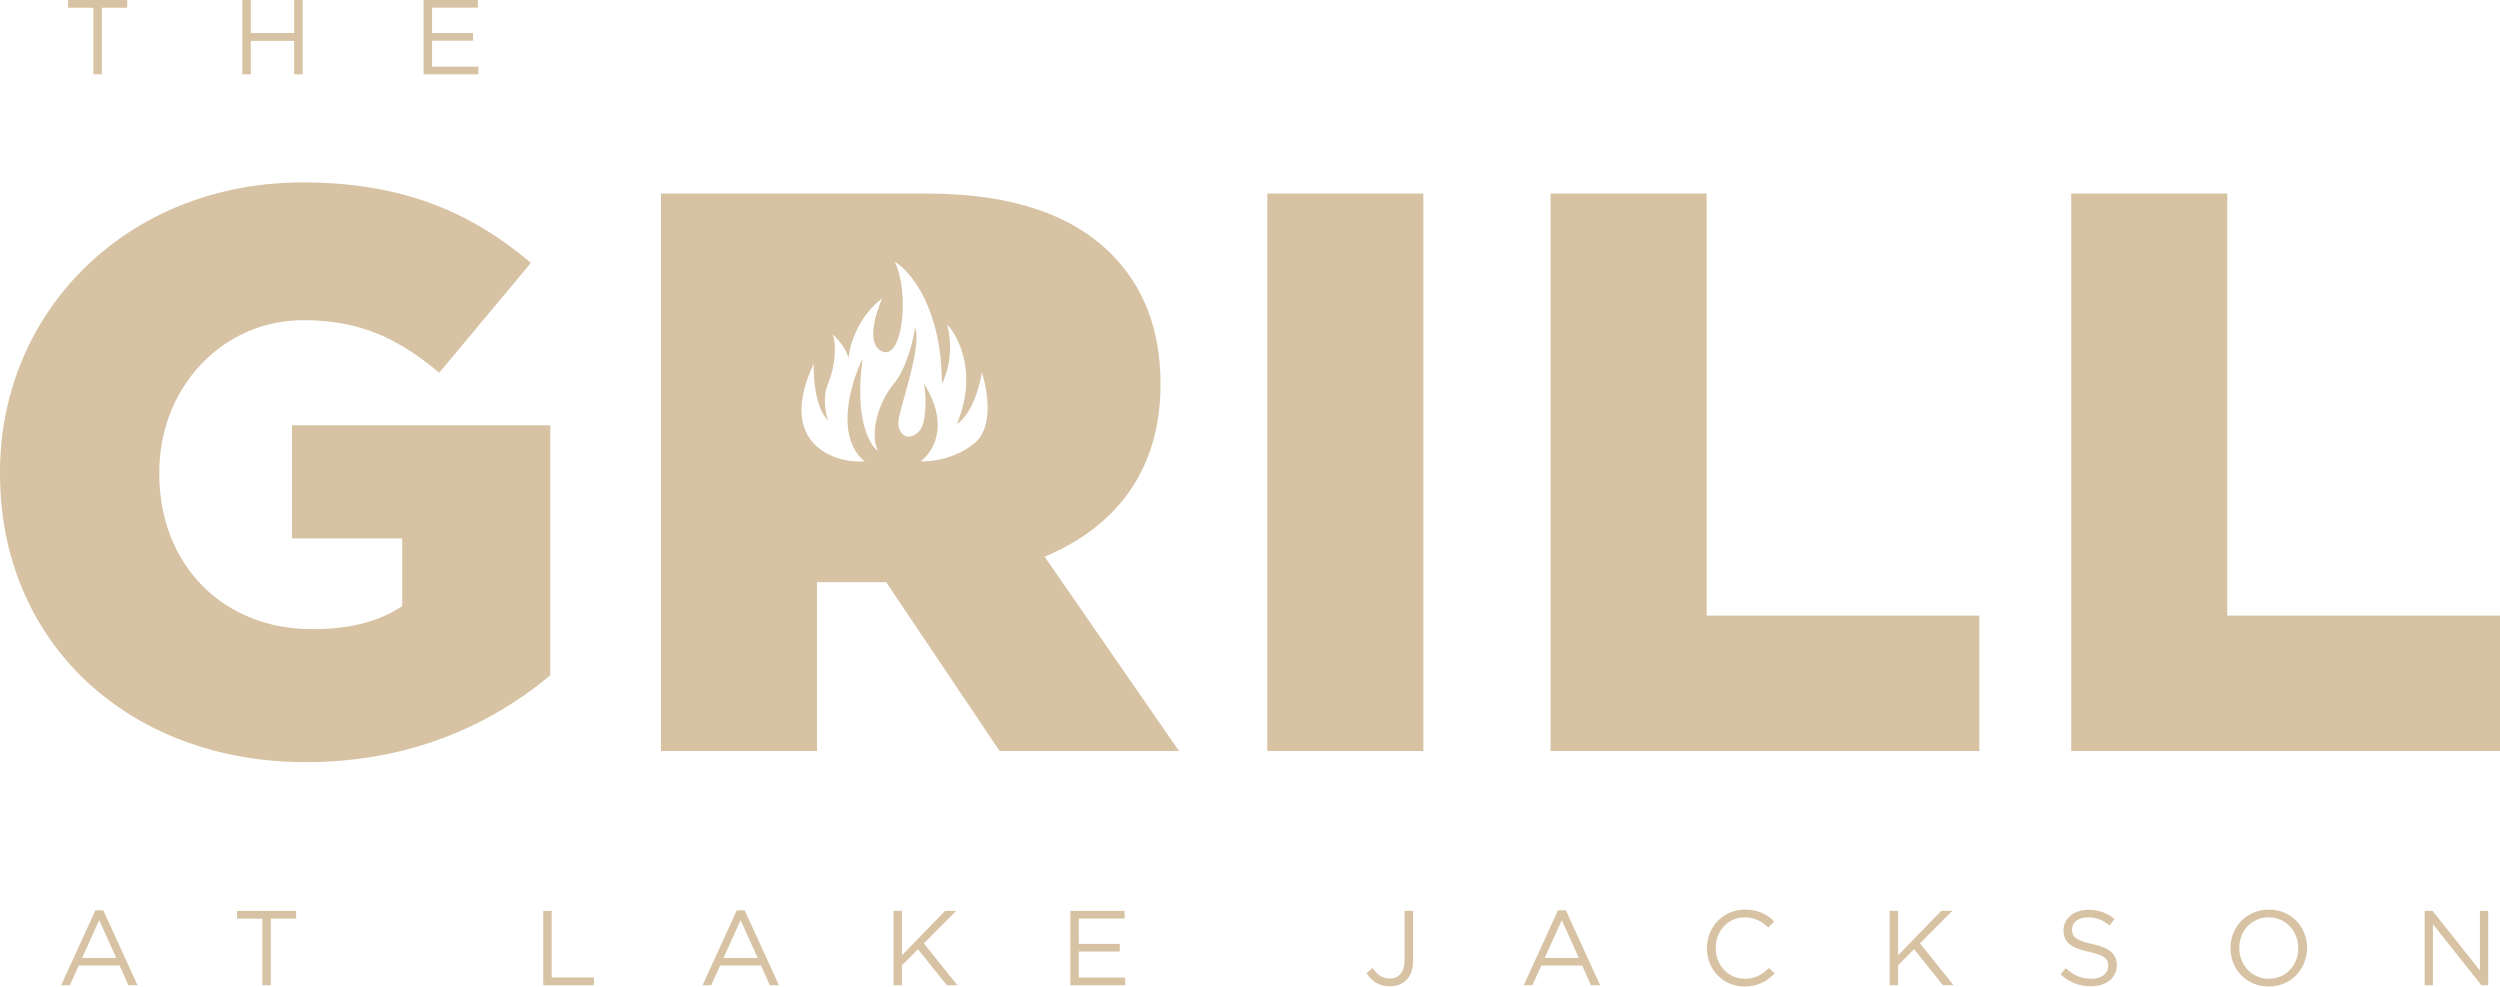
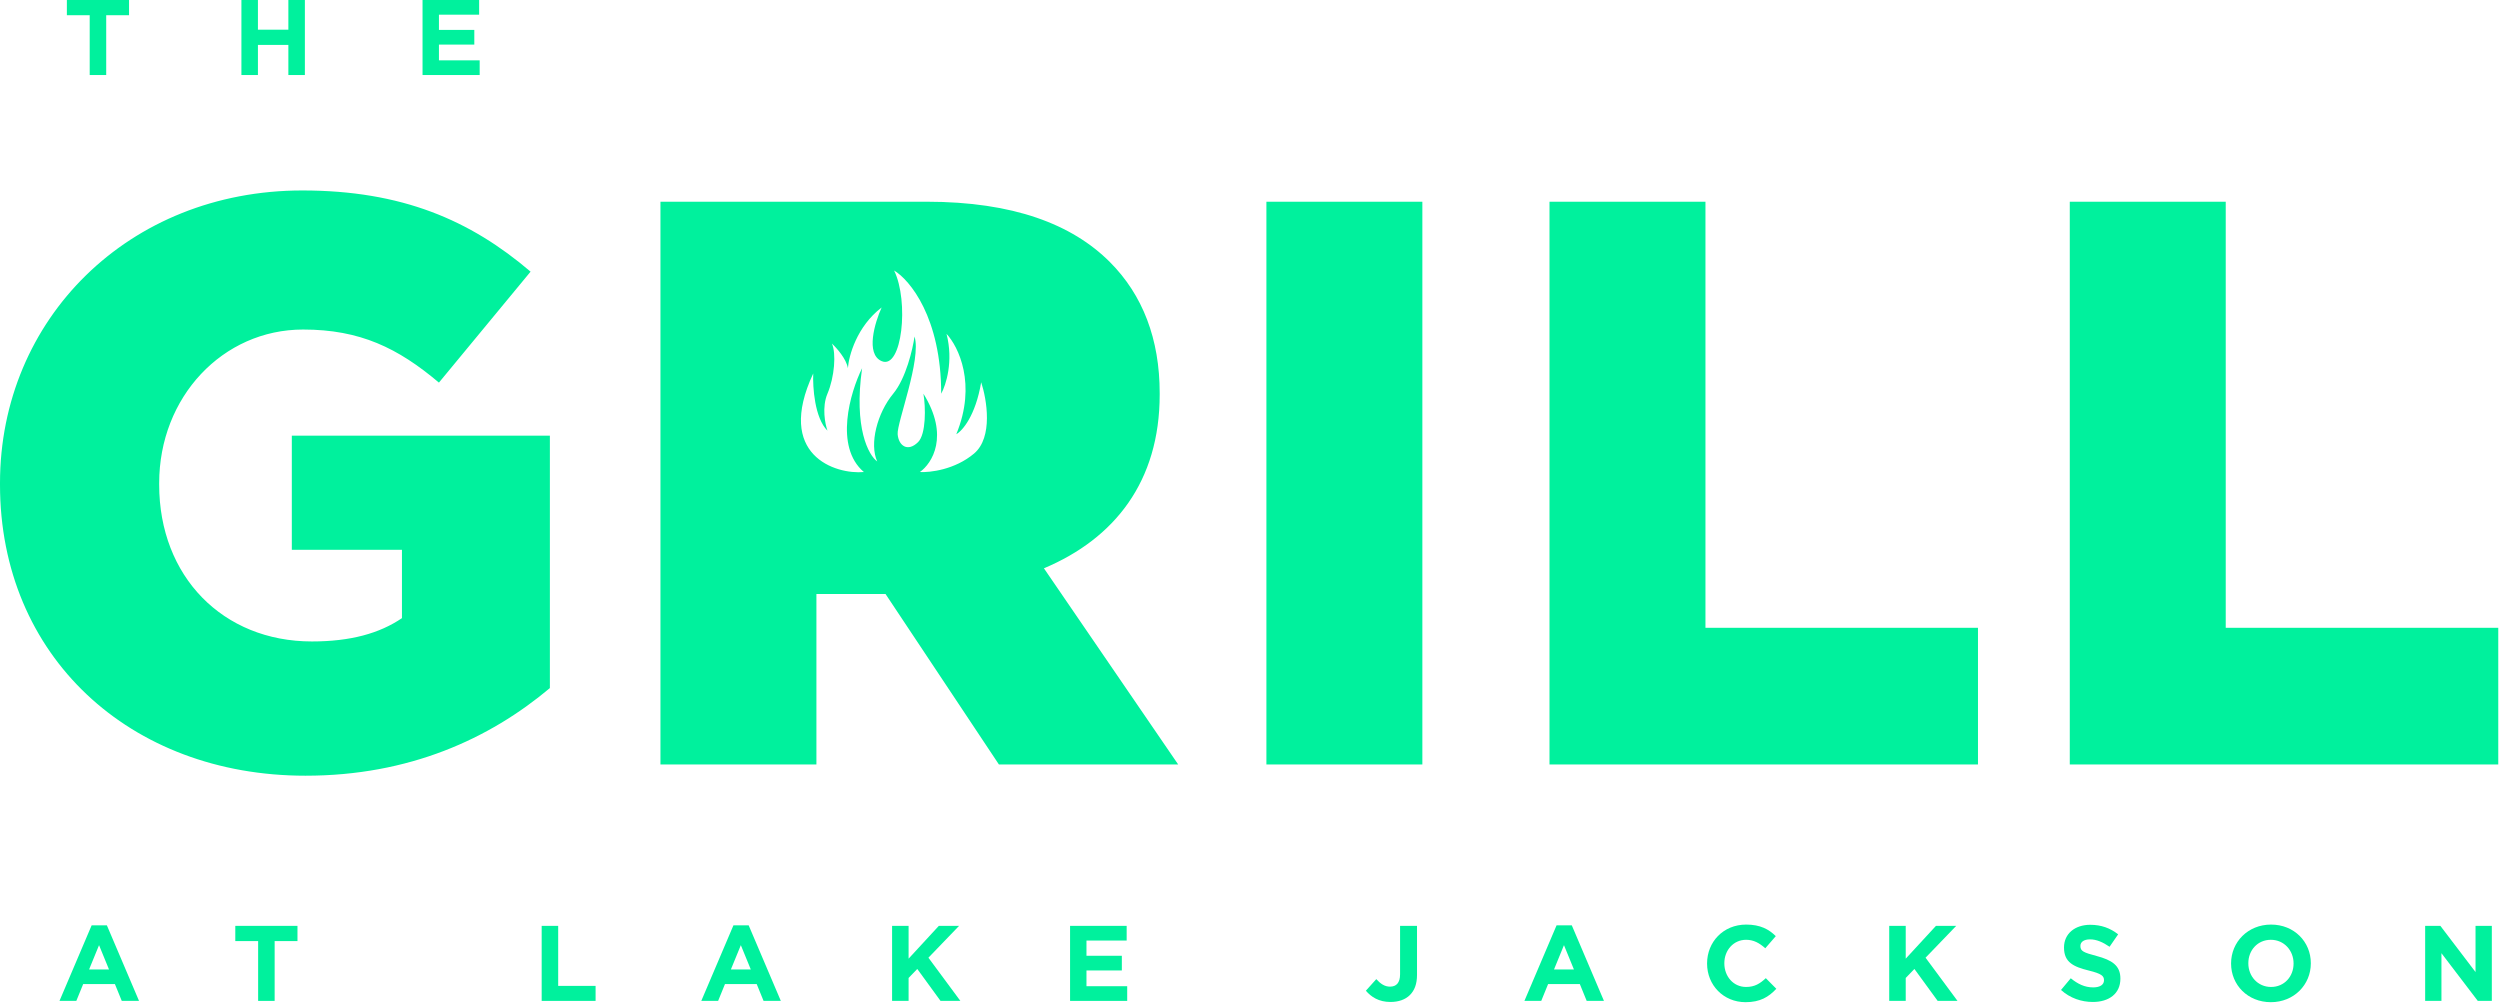
- <svg xmlns="http://www.w3.org/2000/svg" width="185" height="73" viewBox="0 0 185 73" fill="none">
-   <path d="M4.525 72.906L7.057 67.367H7.644L10.176 72.906H9.501L8.851 71.452H5.826L5.168 72.906H4.525ZM6.072 70.894H8.604L7.342 68.089L6.072 70.894Z" fill="#D7C3A4" />
-   <path d="M19.416 72.906V67.979H17.543V67.406H21.916V67.979H20.043V72.906H19.416Z" fill="#D7C3A4" />
-   <path d="M40.2 72.906V67.406H40.827V72.332H43.954V72.906H40.2Z" fill="#D7C3A4" />
-   <path d="M51.989 72.906L54.521 67.367H55.108L57.64 72.906H56.965L56.315 71.452H53.29L52.632 72.906H51.989ZM53.536 70.894H56.068L54.806 68.089L53.536 70.894Z" fill="#D7C3A4" />
-   <path d="M66.118 72.906V67.406H66.745V70.69L69.935 67.406H70.753L68.364 69.81L70.848 72.906H70.062L67.927 70.242L66.745 71.429V72.906H66.118Z" fill="#D7C3A4" />
-   <path d="M79.204 72.906V67.406H83.221V67.972H79.831V69.849H82.864V70.415H79.831V72.34H83.26V72.906H79.204Z" fill="#D7C3A4" />
-   <path d="M102.84 72.984C102.006 72.984 101.475 72.576 101.125 72.01L101.578 71.625C101.919 72.136 102.268 72.411 102.848 72.411C103.475 72.411 103.935 71.963 103.935 71.091V67.406H104.57V71.083C104.57 71.735 104.38 72.214 104.062 72.529C103.745 72.835 103.34 72.984 102.84 72.984Z" fill="#D7C3A4" />
-   <path d="M112.756 72.906L115.288 67.367H115.876L118.408 72.906H117.733L117.082 71.452H114.058L113.399 72.906H112.756ZM114.304 70.894H116.836L115.574 68.089L114.304 70.894Z" fill="#D7C3A4" />
-   <path d="M129.1 73C127.496 73 126.314 71.751 126.314 70.171V70.156C126.314 68.6 127.496 67.311 129.124 67.311C130.132 67.311 130.743 67.657 131.29 68.184L130.862 68.639C130.386 68.199 129.878 67.885 129.116 67.885C127.885 67.885 126.965 68.875 126.965 70.14V70.156C126.965 71.429 127.885 72.426 129.116 72.426C129.878 72.426 130.378 72.136 130.909 71.633L131.322 72.034C130.751 72.615 130.1 73 129.1 73Z" fill="#D7C3A4" />
-   <path d="M139.833 72.906V67.406H140.46V70.69L143.651 67.406H144.468L142.079 69.81L144.563 72.906H143.778L141.642 70.242L140.46 71.429V72.906H139.833Z" fill="#D7C3A4" />
-   <path d="M154.747 72.984C153.858 72.984 153.144 72.701 152.477 72.104L152.866 71.649C153.445 72.175 154.001 72.426 154.771 72.426C155.525 72.426 156.009 72.034 156.009 71.491V71.476C156.009 70.965 155.731 70.682 154.564 70.431C153.286 70.156 152.699 69.747 152.699 68.844V68.828C152.699 67.972 153.469 67.327 154.525 67.327C155.342 67.327 155.906 67.555 156.477 68.003L156.112 68.482C155.596 68.066 155.08 67.885 154.509 67.885C153.779 67.885 153.326 68.27 153.326 68.773V68.789C153.326 69.307 153.604 69.606 154.834 69.857C156.072 70.132 156.644 70.572 156.644 71.413V71.429C156.644 72.371 155.85 72.984 154.747 72.984Z" fill="#D7C3A4" />
-   <path d="M167.881 73C166.19 73 165.055 71.688 165.055 70.171V70.156C165.055 68.639 166.206 67.311 167.896 67.311C169.587 67.311 170.722 68.624 170.722 70.14V70.156C170.722 71.672 169.571 73 167.881 73ZM167.896 72.426C169.166 72.426 170.071 71.421 170.071 70.171V70.156C170.071 68.906 169.151 67.885 167.881 67.885C166.611 67.885 165.706 68.891 165.706 70.14V70.156C165.706 71.405 166.626 72.426 167.896 72.426Z" fill="#D7C3A4" />
-   <path d="M179.426 72.906V67.406H180.014L183.514 71.814V67.406H184.125V72.906H183.625L180.038 68.396V72.906H179.426Z" fill="#D7C3A4" />
-   <path d="M6.912 5.5V0.574H5.039V0H9.413V0.574H7.539V5.5H6.912Z" fill="#D7C3A4" />
-   <path d="M17.934 5.5V0H18.561V2.444H21.768V0H22.395V5.5H21.768V3.025H18.561V5.5H17.934Z" fill="#D7C3A4" />
-   <path d="M31.347 5.5V0H35.363V0.566H31.974V2.444H35.006V3.009H31.974V4.934H35.403V5.5H31.347Z" fill="#D7C3A4" />
-   <path d="M22.384 13.499C29.765 13.499 34.825 15.68 39.29 19.451L32.504 27.583C29.468 25.049 26.67 23.694 22.443 23.694C16.49 23.694 11.787 28.644 11.787 34.949V35.067C11.787 41.785 16.49 46.558 23.098 46.558C25.955 46.558 28.099 45.968 29.765 44.849V39.84H21.61V31.472H40.719V49.976C36.254 53.688 30.301 56.399 22.622 56.399C9.585 56.399 0 47.618 0 35.067V34.949C2.23516e-05 22.928 9.525 13.499 22.384 13.499ZM68.612 14.324C75.042 14.324 79.387 15.974 82.185 18.744C84.626 21.16 85.876 24.401 85.876 28.349V28.467C85.876 34.831 82.543 39.015 77.304 41.195L87.246 55.574H73.97L65.576 43.081H60.457V55.574H48.908V14.324H68.612ZM105.328 55.574H93.779V14.324H105.328V55.574ZM126.292 45.556H146.473V55.574H114.743V14.324H126.292V45.556ZM164.819 45.556H185V55.574H153.27V14.324H164.819V45.556ZM66.209 19.365C67.328 21.623 66.801 26.655 65.288 26.01C64.077 25.494 64.784 23.172 65.288 22.075C63.446 23.468 62.853 25.623 62.787 26.526C62.682 25.855 61.954 25.042 61.603 24.72C61.932 25.429 61.8 27.171 61.274 28.397C60.853 29.378 61.098 30.612 61.274 31.106C60.326 30.177 60.177 27.924 60.221 26.913C57.392 32.913 61.866 34.332 63.972 34.138C61.761 32.28 62.963 28.289 63.84 26.526C63.209 30.913 64.323 32.913 64.959 33.364C64.367 32.074 64.959 29.816 66.143 28.397C67.091 27.262 67.591 25.128 67.723 24.204C68.249 25.881 66.406 30.526 66.472 31.365C66.538 32.203 67.211 32.704 67.986 31.945C68.578 31.364 68.556 29.386 68.38 28.397C70.328 31.493 69.017 33.515 68.117 34.138C68.863 34.181 70.71 33.971 72.131 32.784C73.553 31.597 73.074 28.806 72.658 27.558C72.237 30.036 71.254 31.128 70.815 31.365C72.342 27.701 70.969 24.935 70.091 24.01C70.618 26.023 70.048 27.773 69.697 28.397C69.697 22.823 67.371 20.054 66.209 19.365Z" fill="#D7C3A4" />
+ <svg xmlns="http://www.w3.org/2000/svg" width="793" height="318" viewBox="0 0 793 318" fill="none">
+   <path d="M18.871 317.484L29.071 293.514H33.899L44.099 317.484H38.625L36.449 312.146H26.385L24.209 317.484H18.871ZM28.255 307.522H34.579L31.417 299.804L28.255 307.522Z" fill="#00F19D" />
+   <path d="M81.88 317.484V298.512H74.638V293.684H94.358V298.512H87.116V317.484H81.88Z" fill="#00F19D" />
+   <path d="M171.818 317.484V293.684H177.054V312.724H188.92V317.484H171.818Z" fill="#00F19D" />
+   <path d="M222.449 317.484L232.649 293.514H237.477L247.677 317.484H242.203L240.027 312.146H229.963L227.787 317.484H222.449ZM231.833 307.522H238.157L234.995 299.804L231.833 307.522Z" fill="#00F19D" />
+   <path d="M282.97 317.484V293.684H288.206V304.088L297.794 293.684H304.22L294.496 303.782L304.628 317.484H298.338L290.96 307.352L288.206 310.208V317.484H282.97Z" fill="#00F19D" />
+   <path d="M339.426 317.484V293.684H357.378V298.342H344.628V303.17H355.848V307.828H344.628V312.826H357.548V317.484H339.426Z" fill="#00F19D" />
+   <path d="M441.043 317.824C437.337 317.824 434.889 316.192 433.257 314.254L436.555 310.582C437.915 312.078 439.241 312.962 440.907 312.962C442.913 312.962 444.103 311.772 444.103 309.018V293.684H449.475V309.256C449.475 312.112 448.693 314.152 447.231 315.614C445.769 317.076 443.627 317.824 441.043 317.824Z" fill="#00F19D" />
+   <path d="M483.545 317.484L493.745 293.514H498.573L508.773 317.484H503.299L501.123 312.146H491.059L488.883 317.484H483.545ZM492.929 307.522H499.253L496.091 299.804L492.929 307.522Z" fill="#00F19D" />
+   <path d="M553.691 317.892C546.687 317.892 541.485 312.486 541.485 305.652V305.584C541.485 298.818 546.585 293.276 553.895 293.276C558.349 293.276 561.103 294.772 563.279 296.948L559.947 300.79C558.077 299.124 556.275 298.104 553.861 298.104C549.849 298.104 546.959 301.436 546.959 305.516V305.584C546.959 309.664 549.781 313.064 553.861 313.064C556.581 313.064 558.247 312.01 560.117 310.276L563.449 313.642C561.001 316.26 558.315 317.892 553.691 317.892Z" fill="#00F19D" />
+   <path d="M599.26 317.484V293.684H604.496V304.088L614.084 293.684H620.51L610.786 303.782L620.918 317.484H614.628L607.25 307.352L604.496 310.208V317.484H599.26Z" fill="#00F19D" />
+   <path d="M663.85 317.824C660.212 317.824 656.608 316.6 653.752 314.016L656.846 310.31C659.022 312.078 661.232 313.2 663.952 313.2C666.128 313.2 667.386 312.35 667.386 310.956V310.888C667.386 309.562 666.57 308.848 662.592 307.862C657.764 306.672 654.704 305.278 654.704 300.586V300.518C654.704 296.2 658.138 293.344 663.034 293.344C666.536 293.344 669.426 294.432 671.874 296.37L669.154 300.314C667.012 298.852 665.006 297.968 662.966 297.968C660.926 297.968 659.906 298.852 659.906 300.042V300.11C659.906 301.708 660.926 302.15 665.04 303.238C669.868 304.53 672.588 306.23 672.588 310.378V310.446C672.588 315.172 668.984 317.824 663.85 317.824Z" fill="#00F19D" />
+   <path d="M720.312 317.892C712.968 317.892 707.698 312.418 707.698 305.652V305.584C707.698 298.818 713.036 293.276 720.38 293.276C727.724 293.276 732.994 298.75 732.994 305.516V305.584C732.994 312.35 727.656 317.892 720.312 317.892ZM720.38 313.064C724.596 313.064 727.52 309.732 727.52 305.652V305.584C727.52 301.504 724.528 298.104 720.312 298.104C716.096 298.104 713.172 301.436 713.172 305.516V305.584C713.172 309.664 716.164 313.064 720.38 313.064Z" fill="#00F19D" />
+   <path d="M769.259 317.484V293.684H774.087L785.239 308.338V293.684H790.407V317.484H785.953L774.427 302.354V317.484H769.259Z" fill="#00F19D" />
+   <path d="M28.453 23.8V4.828H21.211V0H40.931V4.828H33.689V23.8H28.453Z" fill="#00F19D" />
+   <path d="M76.578 23.8V0H81.814V9.418H91.47V0H96.706V23.8H91.47V14.246H81.814V23.8H76.578Z" fill="#00F19D" />
+   <path d="M134.03 23.8V0H151.982V4.658H139.232V9.486H150.452V14.144H139.232V19.142H152.152V23.8H134.03Z" fill="#00F19D" />
+   <path d="M95.88 60.414C127.5 60.414 149.175 69.849 168.3 86.169L139.23 121.359C126.225 110.394 114.24 104.529 96.135 104.529C70.635 104.529 50.49 125.949 50.49 153.234V153.744C50.49 182.814 70.635 203.469 98.94 203.469C111.18 203.469 120.36 200.919 127.5 196.074V174.399H92.565V138.189H174.42V218.259C155.295 234.324 129.795 246.054 96.9 246.054C41.055 246.054 3.46085e-05 208.059 0 153.744V153.234C0 101.214 40.8 60.414 95.88 60.414ZM293.901 63.984C321.441 63.984 340.056 71.124 352.041 83.109C362.496 93.564 367.852 107.589 367.852 124.674V125.184C367.852 152.723 353.572 170.829 331.132 180.264L373.717 242.484H316.852L280.896 188.424H258.967V242.484H209.496V63.984H293.901ZM451.173 242.484H401.703V63.984H451.173V242.484ZM540.971 199.134H627.416V242.484H491.501V63.984H540.971V199.134ZM706.003 199.134H792.448V242.484H656.533V63.984H706.003V199.134ZM283.606 85.8C288.398 95.57 286.144 117.344 279.661 114.553C274.475 112.319 277.5 102.27 279.661 97.524C271.769 103.554 269.232 112.878 268.95 116.786C268.499 113.883 265.379 110.365 263.876 108.97C265.285 112.04 264.722 119.578 262.467 124.882C260.663 129.125 261.715 134.466 262.467 136.606C258.408 132.586 257.769 122.834 257.957 118.461C245.837 144.423 265.004 150.564 274.023 149.727C264.553 141.687 269.702 124.416 273.46 116.786C270.754 135.768 275.526 144.422 278.251 146.377C275.714 140.794 278.252 131.023 283.325 124.882C287.384 119.969 289.526 110.738 290.09 106.736C292.345 113.994 284.453 134.095 284.734 137.724C285.016 141.352 287.9 143.52 291.217 140.235C293.754 137.723 293.66 129.162 292.908 124.882C301.251 138.281 295.633 147.028 291.781 149.727C294.976 149.913 302.887 149.001 308.975 143.864C315.063 138.728 313.015 126.65 311.229 121.253C309.426 131.973 305.216 136.7 303.337 137.724C309.876 121.868 303.996 109.901 300.237 105.899C302.492 114.609 300.049 122.183 298.546 124.882C298.546 100.763 288.586 88.778 283.606 85.8Z" fill="#00F19D" />
</svg>
